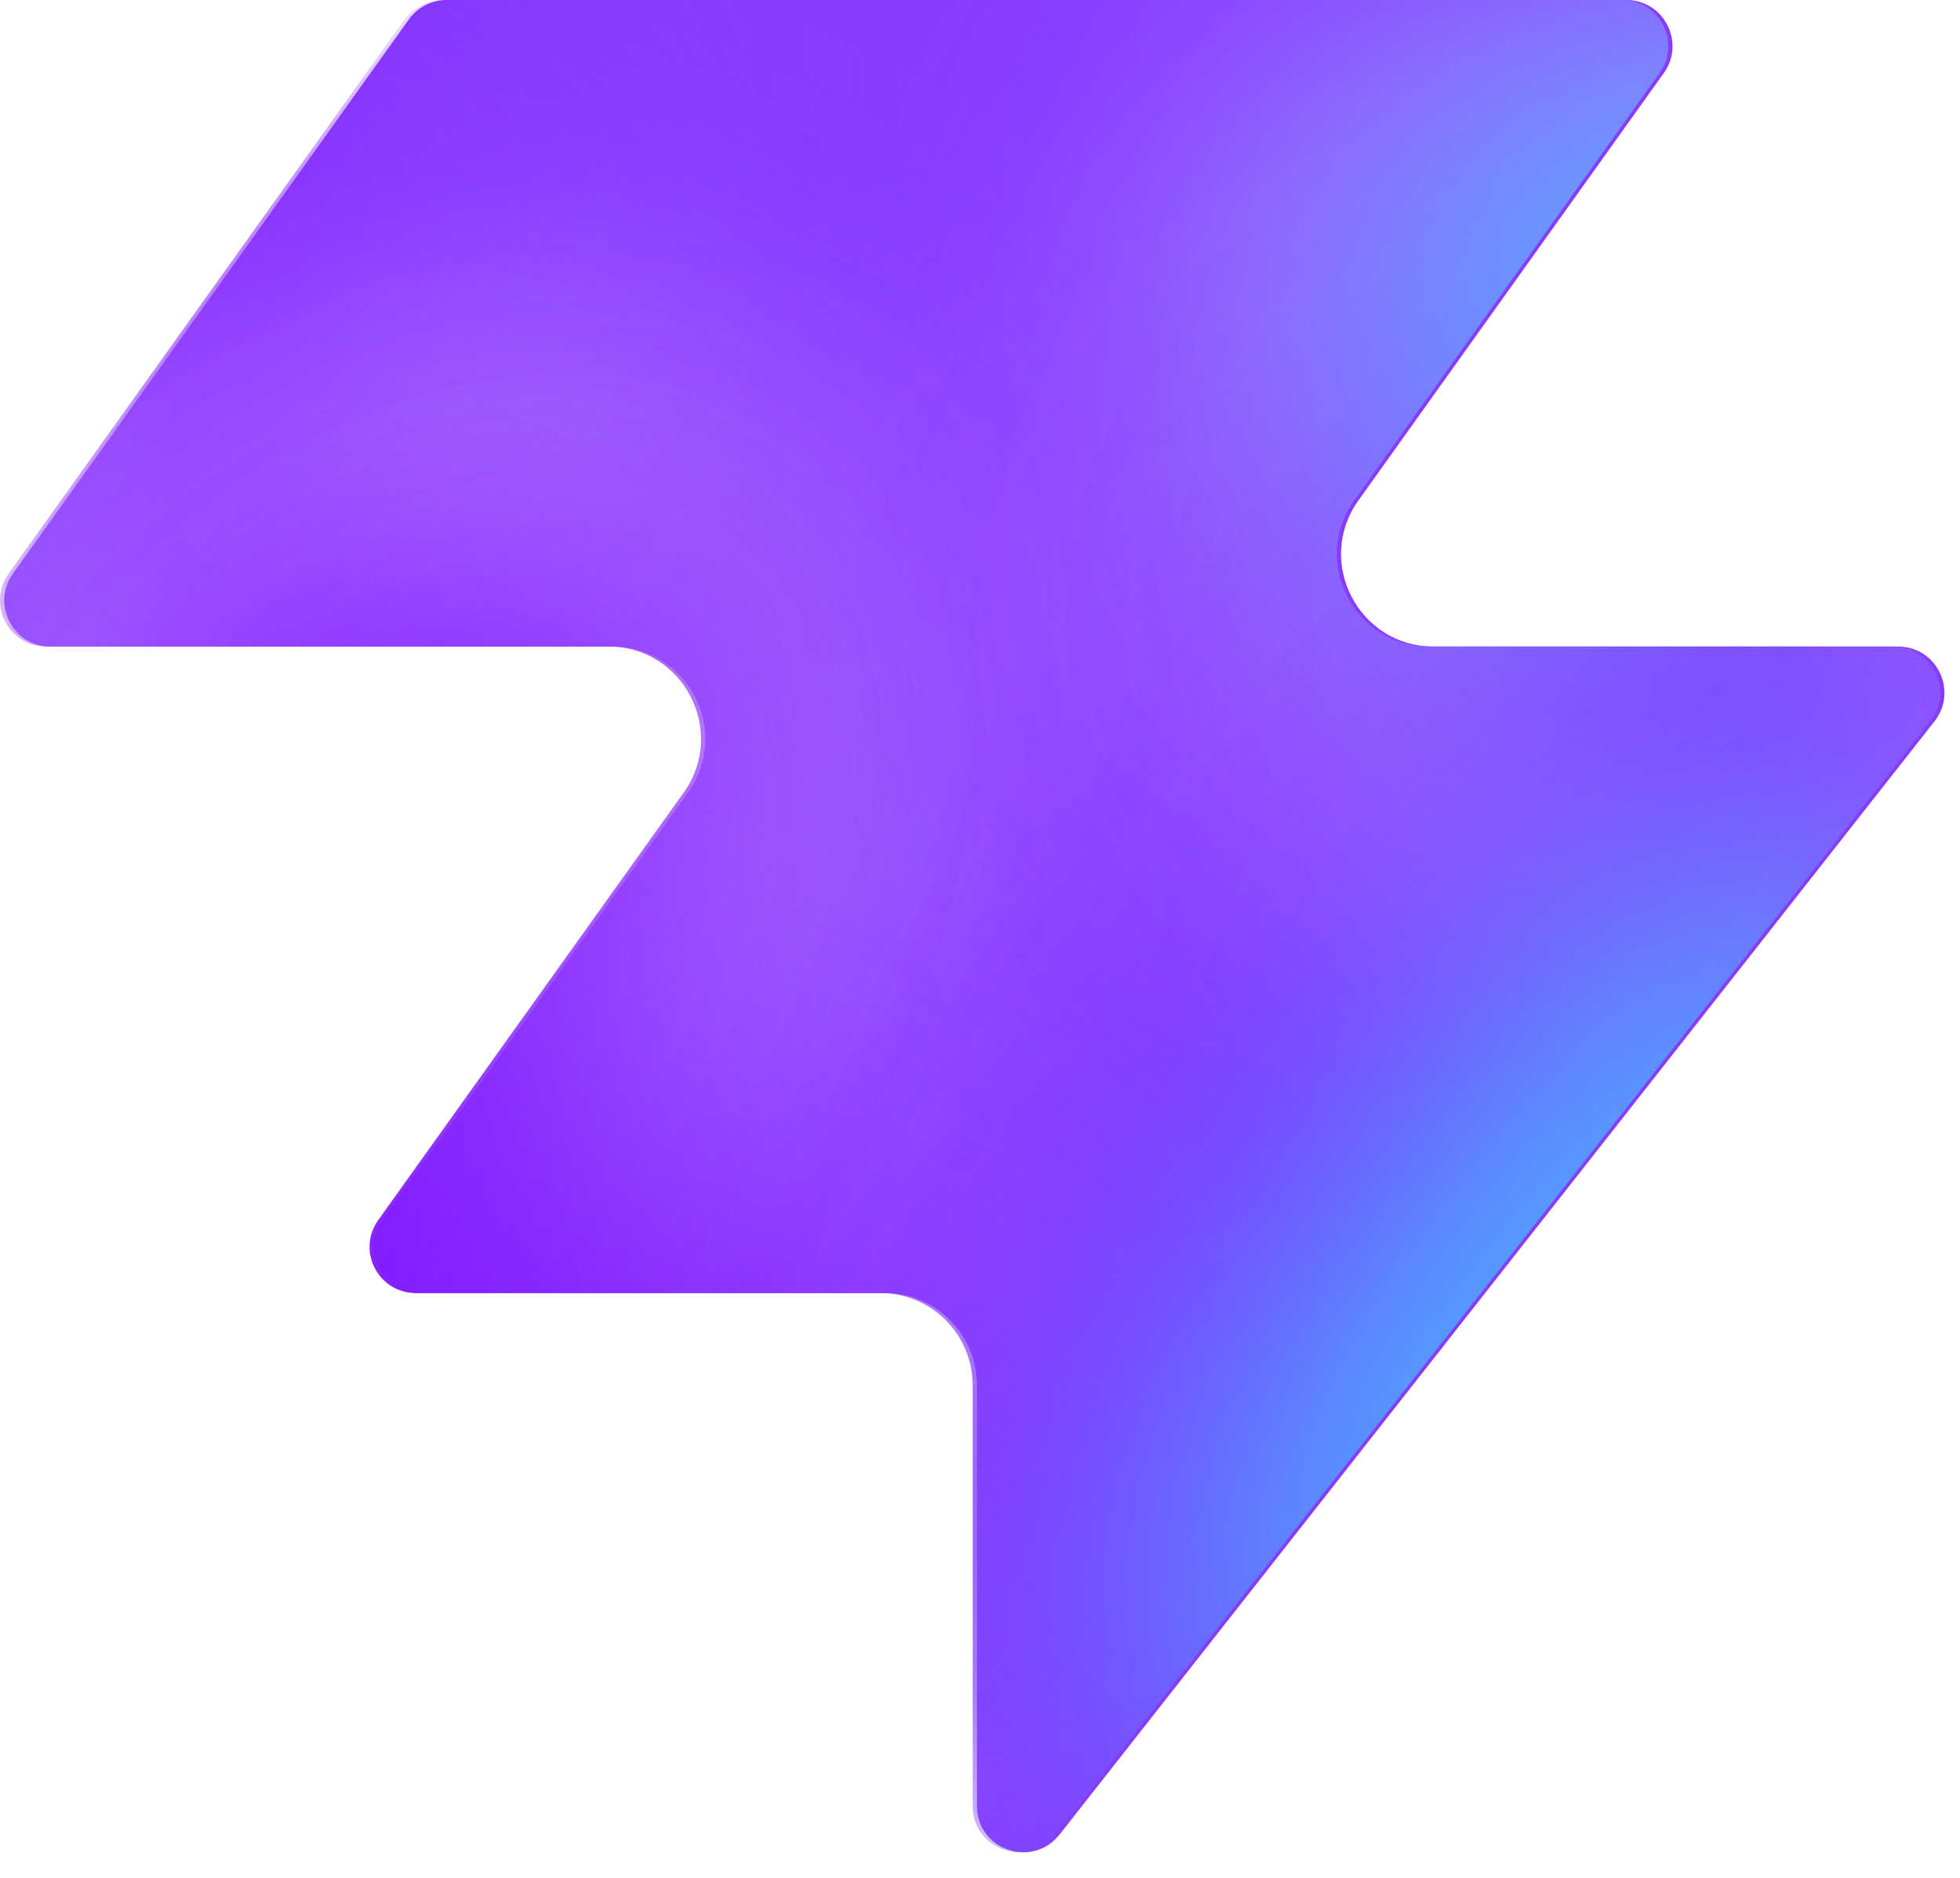
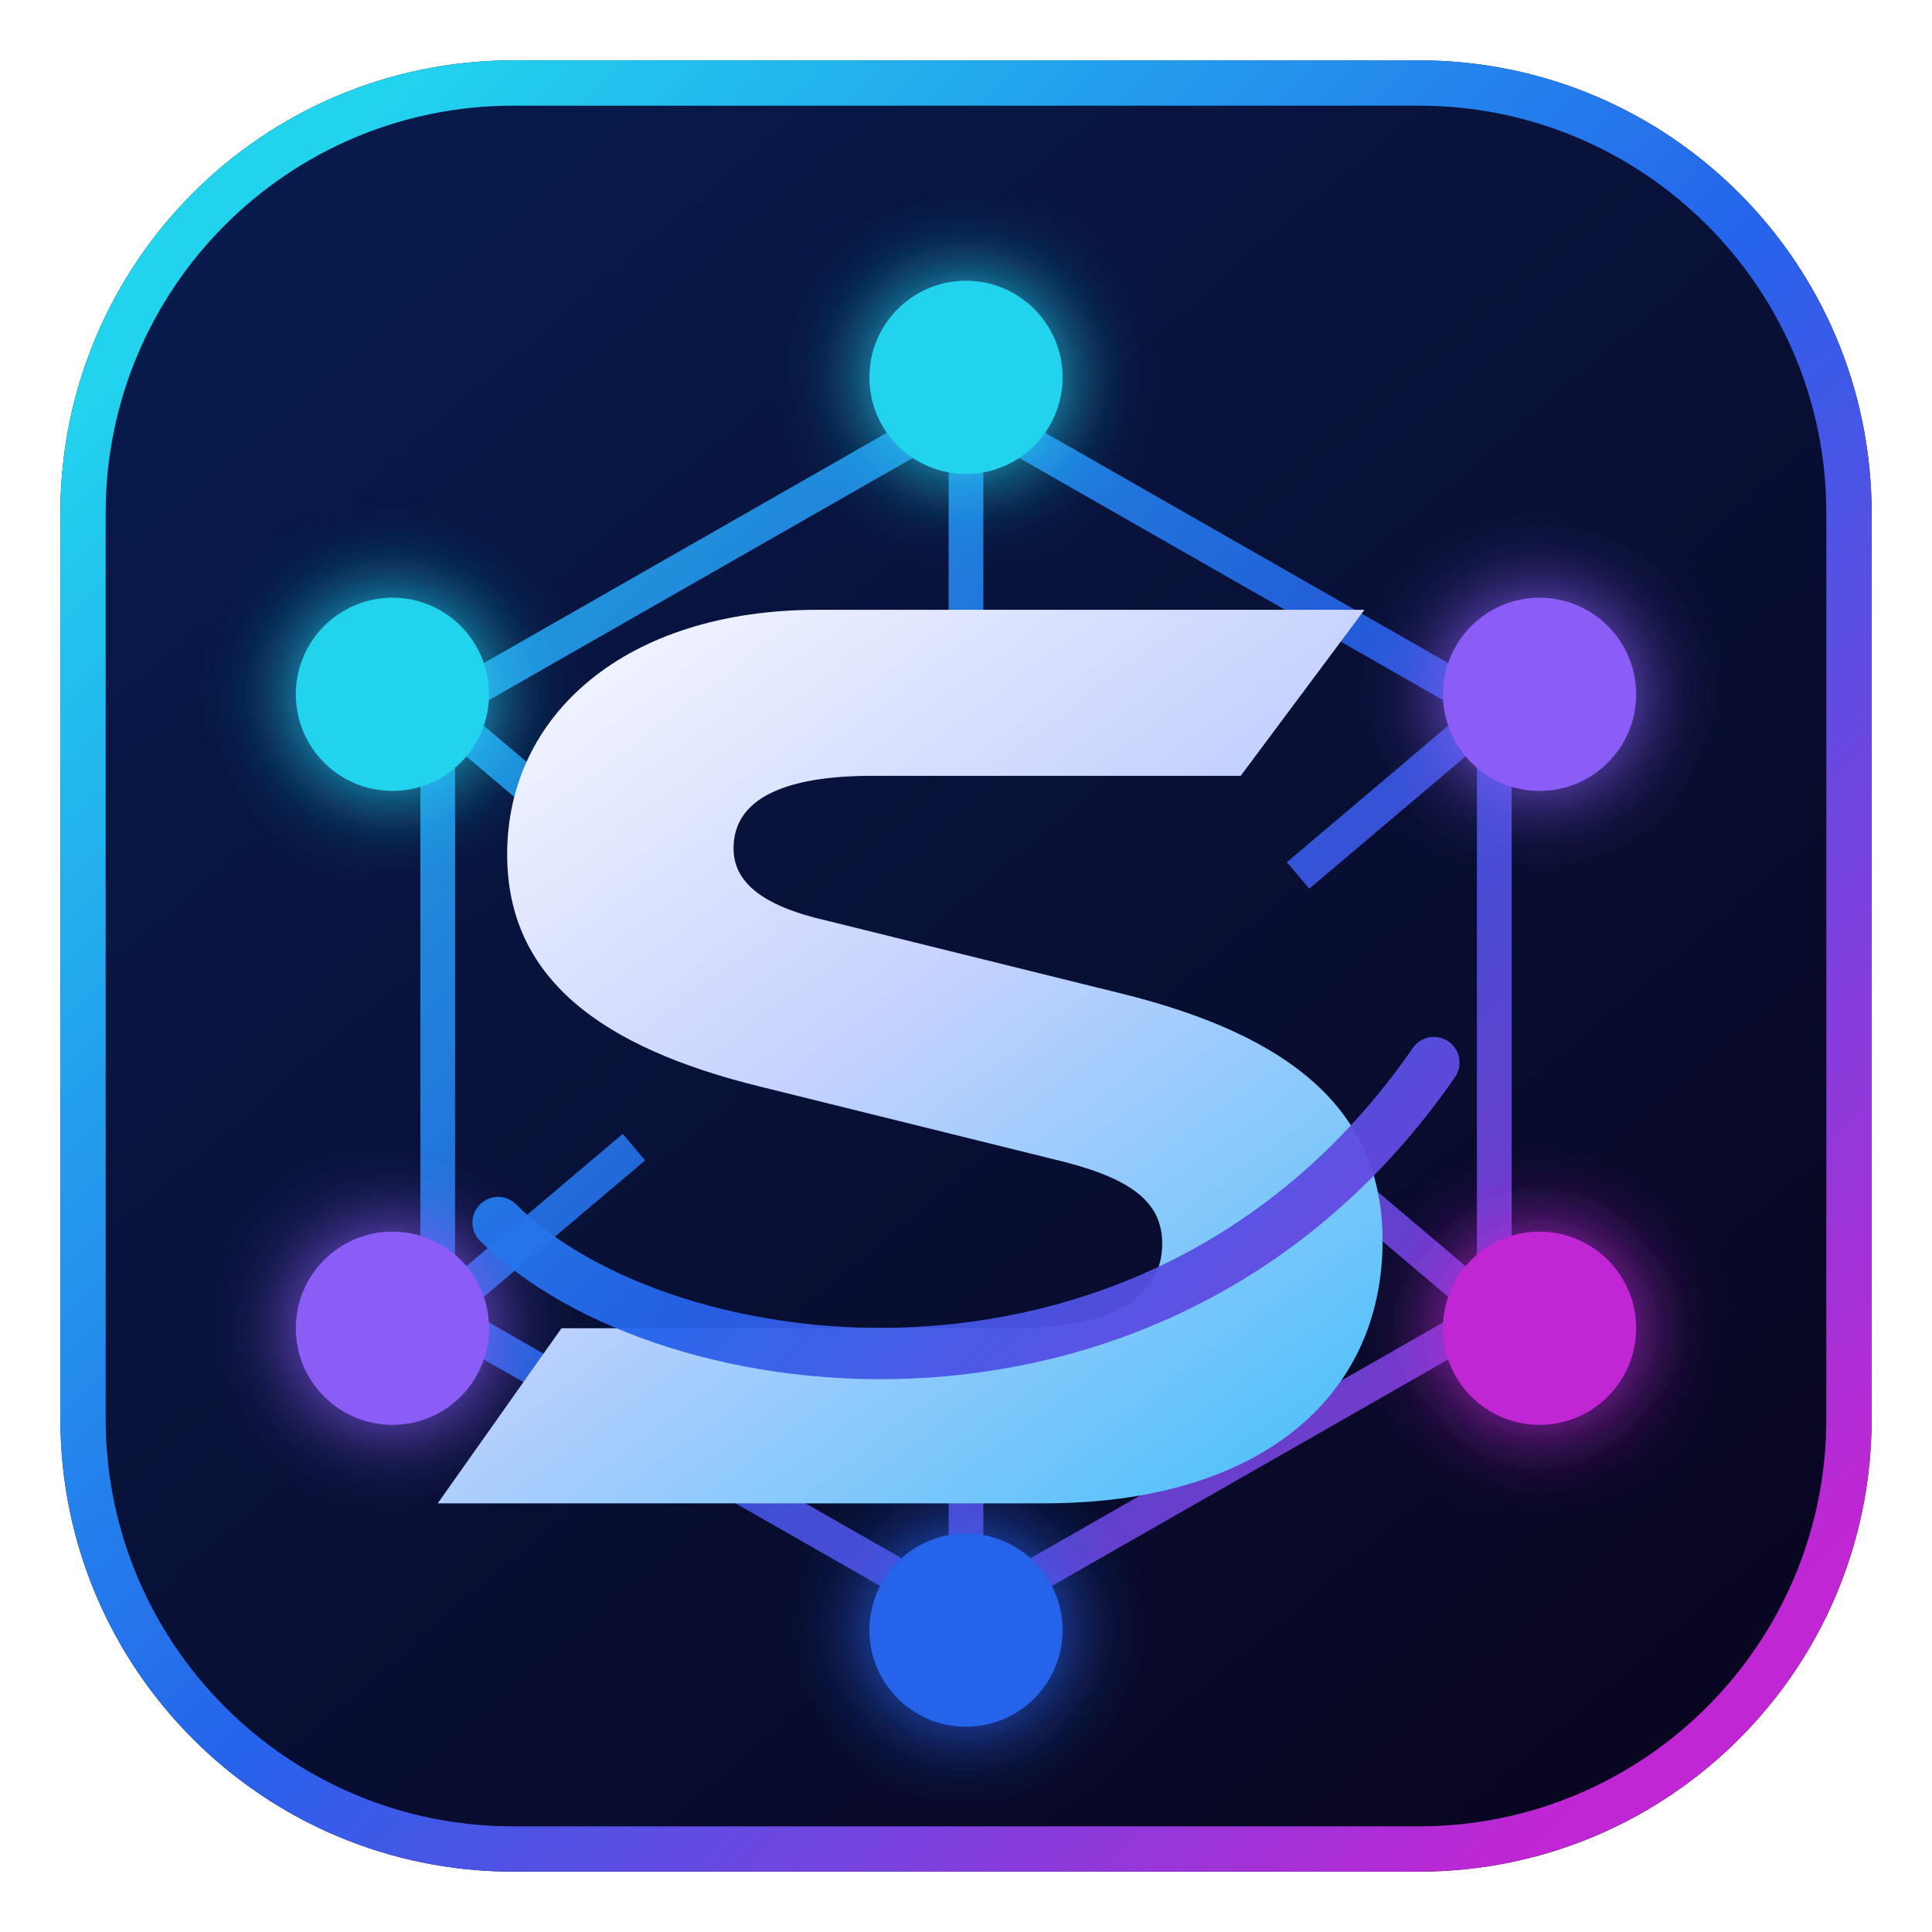
- <svg xmlns="http://www.w3.org/2000/svg" width="48" height="46" fill="none" viewBox="0 0 48 46">
-   <path fill="#863bff" d="M25.946 44.938c-.664.845-2.021.375-2.021-.698V33.937a2.26 2.26 0 0 0-2.262-2.262H10.287c-.92 0-1.456-1.04-.92-1.788l7.48-10.471c1.07-1.497 0-3.578-1.842-3.578H1.237c-.92 0-1.456-1.04-.92-1.788L10.013.474c.214-.297.556-.474.92-.474h28.894c.92 0 1.456 1.04.92 1.788l-7.48 10.471c-1.07 1.498 0 3.579 1.842 3.579h11.377c.943 0 1.473 1.088.89 1.83L25.947 44.94z" style="fill:#863bff;fill:color(display-p3 .525 .23 1);fill-opacity:1" />
-   <mask id="a" width="48" height="46" x="0" y="0" maskUnits="userSpaceOnUse" style="mask-type:alpha">
-     <path fill="#000" d="M25.842 44.938c-.664.844-2.021.375-2.021-.698V33.937a2.26 2.26 0 0 0-2.262-2.262H10.183c-.92 0-1.456-1.04-.92-1.788l7.48-10.471c1.07-1.498 0-3.579-1.842-3.579H1.133c-.92 0-1.456-1.04-.92-1.787L9.91.473c.214-.297.556-.474.92-.474h28.894c.92 0 1.456 1.04.92 1.788l-7.48 10.471c-1.07 1.498 0 3.578 1.842 3.578h11.377c.943 0 1.473 1.088.89 1.832L25.843 44.94z" style="fill:#000;fill-opacity:1" />
-   </mask>
-   <g mask="url(#a)">
-     <g filter="url(#b)">
-       <ellipse cx="5.508" cy="14.704" fill="#ede6ff" rx="5.508" ry="14.704" style="fill:#ede6ff;fill:color(display-p3 .927 .903 1);fill-opacity:1" transform="matrix(.00324 1 1 -.00324 -4.47 31.516)" />
-     </g>
-     <g filter="url(#c)">
-       <ellipse cx="10.399" cy="29.851" fill="#ede6ff" rx="10.399" ry="29.851" style="fill:#ede6ff;fill:color(display-p3 .927 .903 1);fill-opacity:1" transform="matrix(.00324 1 1 -.00324 -39.328 7.883)" />
-     </g>
-     <g filter="url(#d)">
-       <ellipse cx="5.508" cy="30.487" fill="#7e14ff" rx="5.508" ry="30.487" style="fill:#7e14ff;fill:color(display-p3 .492 .077 1);fill-opacity:1" transform="rotate(89.814 -25.913 -14.639)scale(1 -1)" />
-     </g>
-     <g filter="url(#e)">
-       <ellipse cx="5.508" cy="30.599" fill="#7e14ff" rx="5.508" ry="30.599" style="fill:#7e14ff;fill:color(display-p3 .492 .077 1);fill-opacity:1" transform="rotate(89.814 -32.644 -3.334)scale(1 -1)" />
-     </g>
-     <g filter="url(#f)">
-       <ellipse cx="5.508" cy="30.599" fill="#7e14ff" rx="5.508" ry="30.599" style="fill:#7e14ff;fill:color(display-p3 .492 .077 1);fill-opacity:1" transform="matrix(.00324 1 1 -.00324 -34.34 30.47)" />
-     </g>
-     <g filter="url(#g)">
-       <ellipse cx="14.072" cy="22.078" fill="#ede6ff" rx="14.072" ry="22.078" style="fill:#ede6ff;fill:color(display-p3 .927 .903 1);fill-opacity:1" transform="rotate(93.35 24.506 48.493)scale(-1 1)" />
-     </g>
-     <g filter="url(#h)">
-       <ellipse cx="3.47" cy="21.501" fill="#7e14ff" rx="3.47" ry="21.501" style="fill:#7e14ff;fill:color(display-p3 .492 .077 1);fill-opacity:1" transform="rotate(89.009 28.708 47.59)scale(-1 1)" />
-     </g>
-     <g filter="url(#i)">
-       <ellipse cx="3.47" cy="21.501" fill="#7e14ff" rx="3.47" ry="21.501" style="fill:#7e14ff;fill:color(display-p3 .492 .077 1);fill-opacity:1" transform="rotate(89.009 28.708 47.59)scale(-1 1)" />
-     </g>
-     <g filter="url(#j)">
-       <ellipse cx=".387" cy="8.972" fill="#7e14ff" rx="4.407" ry="29.108" style="fill:#7e14ff;fill:color(display-p3 .492 .077 1);fill-opacity:1" transform="rotate(39.51 .387 8.972)" />
-     </g>
-     <g filter="url(#k)">
-       <ellipse cx="47.523" cy="-6.092" fill="#7e14ff" rx="4.407" ry="29.108" style="fill:#7e14ff;fill:color(display-p3 .492 .077 1);fill-opacity:1" transform="rotate(37.892 47.523 -6.092)" />
-     </g>
-     <g filter="url(#l)">
-       <ellipse cx="41.412" cy="6.333" fill="#47bfff" rx="5.971" ry="9.665" style="fill:#47bfff;fill:color(display-p3 .28 .748 1);fill-opacity:1" transform="rotate(37.892 41.412 6.333)" />
-     </g>
-     <g filter="url(#m)">
-       <ellipse cx="-1.879" cy="38.332" fill="#7e14ff" rx="4.407" ry="29.108" style="fill:#7e14ff;fill:color(display-p3 .492 .077 1);fill-opacity:1" transform="rotate(37.892 -1.88 38.332)" />
-     </g>
-     <g filter="url(#n)">
-       <ellipse cx="-1.879" cy="38.332" fill="#7e14ff" rx="4.407" ry="29.108" style="fill:#7e14ff;fill:color(display-p3 .492 .077 1);fill-opacity:1" transform="rotate(37.892 -1.88 38.332)" />
-     </g>
-     <g filter="url(#o)">
-       <ellipse cx="35.651" cy="29.907" fill="#7e14ff" rx="4.407" ry="29.108" style="fill:#7e14ff;fill:color(display-p3 .492 .077 1);fill-opacity:1" transform="rotate(37.892 35.651 29.907)" />
-     </g>
-     <g filter="url(#p)">
-       <ellipse cx="38.418" cy="32.4" fill="#47bfff" rx="5.971" ry="15.297" style="fill:#47bfff;fill:color(display-p3 .28 .748 1);fill-opacity:1" transform="rotate(37.892 38.418 32.4)" />
-     </g>
-   </g>
+ <svg xmlns="http://www.w3.org/2000/svg" viewBox="0 0 64 64">
  <defs>
-     <filter id="b" width="60.045" height="41.654" x="-19.77" y="16.149" color-interpolation-filters="sRGB" filterUnits="userSpaceOnUse">
-       <feFlood flood-opacity="0" result="BackgroundImageFix" />
-       <feBlend in="SourceGraphic" in2="BackgroundImageFix" result="shape" />
-       <feGaussianBlur result="effect1_foregroundBlur_2002_17158" stdDeviation="7.659" />
-     </filter>
-     <filter id="c" width="90.34" height="51.437" x="-54.613" y="-7.533" color-interpolation-filters="sRGB" filterUnits="userSpaceOnUse">
-       <feFlood flood-opacity="0" result="BackgroundImageFix" />
-       <feBlend in="SourceGraphic" in2="BackgroundImageFix" result="shape" />
-       <feGaussianBlur result="effect1_foregroundBlur_2002_17158" stdDeviation="7.659" />
-     </filter>
-     <filter id="d" width="79.355" height="29.4" x="-49.64" y="2.03" color-interpolation-filters="sRGB" filterUnits="userSpaceOnUse">
-       <feFlood flood-opacity="0" result="BackgroundImageFix" />
-       <feBlend in="SourceGraphic" in2="BackgroundImageFix" result="shape" />
-       <feGaussianBlur result="effect1_foregroundBlur_2002_17158" stdDeviation="4.596" />
-     </filter>
-     <filter id="e" width="79.579" height="29.4" x="-45.045" y="20.029" color-interpolation-filters="sRGB" filterUnits="userSpaceOnUse">
-       <feFlood flood-opacity="0" result="BackgroundImageFix" />
-       <feBlend in="SourceGraphic" in2="BackgroundImageFix" result="shape" />
-       <feGaussianBlur result="effect1_foregroundBlur_2002_17158" stdDeviation="4.596" />
-     </filter>
-     <filter id="f" width="79.579" height="29.4" x="-43.513" y="21.178" color-interpolation-filters="sRGB" filterUnits="userSpaceOnUse">
-       <feFlood flood-opacity="0" result="BackgroundImageFix" />
-       <feBlend in="SourceGraphic" in2="BackgroundImageFix" result="shape" />
-       <feGaussianBlur result="effect1_foregroundBlur_2002_17158" stdDeviation="4.596" />
-     </filter>
-     <filter id="g" width="74.749" height="58.852" x="15.756" y="-17.901" color-interpolation-filters="sRGB" filterUnits="userSpaceOnUse">
-       <feFlood flood-opacity="0" result="BackgroundImageFix" />
-       <feBlend in="SourceGraphic" in2="BackgroundImageFix" result="shape" />
-       <feGaussianBlur result="effect1_foregroundBlur_2002_17158" stdDeviation="7.659" />
-     </filter>
-     <filter id="h" width="61.377" height="25.362" x="23.548" y="2.284" color-interpolation-filters="sRGB" filterUnits="userSpaceOnUse">
-       <feFlood flood-opacity="0" result="BackgroundImageFix" />
-       <feBlend in="SourceGraphic" in2="BackgroundImageFix" result="shape" />
-       <feGaussianBlur result="effect1_foregroundBlur_2002_17158" stdDeviation="4.596" />
-     </filter>
-     <filter id="i" width="61.377" height="25.362" x="23.548" y="2.284" color-interpolation-filters="sRGB" filterUnits="userSpaceOnUse">
-       <feFlood flood-opacity="0" result="BackgroundImageFix" />
-       <feBlend in="SourceGraphic" in2="BackgroundImageFix" result="shape" />
-       <feGaussianBlur result="effect1_foregroundBlur_2002_17158" stdDeviation="4.596" />
-     </filter>
-     <filter id="j" width="56.045" height="63.649" x="-27.636" y="-22.853" color-interpolation-filters="sRGB" filterUnits="userSpaceOnUse">
-       <feFlood flood-opacity="0" result="BackgroundImageFix" />
-       <feBlend in="SourceGraphic" in2="BackgroundImageFix" result="shape" />
-       <feGaussianBlur result="effect1_foregroundBlur_2002_17158" stdDeviation="4.596" />
-     </filter>
-     <filter id="k" width="54.814" height="64.646" x="20.116" y="-38.415" color-interpolation-filters="sRGB" filterUnits="userSpaceOnUse">
-       <feFlood flood-opacity="0" result="BackgroundImageFix" />
-       <feBlend in="SourceGraphic" in2="BackgroundImageFix" result="shape" />
-       <feGaussianBlur result="effect1_foregroundBlur_2002_17158" stdDeviation="4.596" />
-     </filter>
-     <filter id="l" width="33.541" height="35.313" x="24.641" y="-11.323" color-interpolation-filters="sRGB" filterUnits="userSpaceOnUse">
-       <feFlood flood-opacity="0" result="BackgroundImageFix" />
-       <feBlend in="SourceGraphic" in2="BackgroundImageFix" result="shape" />
-       <feGaussianBlur result="effect1_foregroundBlur_2002_17158" stdDeviation="4.596" />
-     </filter>
-     <filter id="m" width="54.814" height="64.646" x="-29.286" y="6.009" color-interpolation-filters="sRGB" filterUnits="userSpaceOnUse">
-       <feFlood flood-opacity="0" result="BackgroundImageFix" />
-       <feBlend in="SourceGraphic" in2="BackgroundImageFix" result="shape" />
-       <feGaussianBlur result="effect1_foregroundBlur_2002_17158" stdDeviation="4.596" />
-     </filter>
-     <filter id="n" width="54.814" height="64.646" x="-29.286" y="6.009" color-interpolation-filters="sRGB" filterUnits="userSpaceOnUse">
-       <feFlood flood-opacity="0" result="BackgroundImageFix" />
-       <feBlend in="SourceGraphic" in2="BackgroundImageFix" result="shape" />
-       <feGaussianBlur result="effect1_foregroundBlur_2002_17158" stdDeviation="4.596" />
-     </filter>
-     <filter id="o" width="54.814" height="64.646" x="8.244" y="-2.416" color-interpolation-filters="sRGB" filterUnits="userSpaceOnUse">
-       <feFlood flood-opacity="0" result="BackgroundImageFix" />
-       <feBlend in="SourceGraphic" in2="BackgroundImageFix" result="shape" />
-       <feGaussianBlur result="effect1_foregroundBlur_2002_17158" stdDeviation="4.596" />
-     </filter>
-     <filter id="p" width="39.409" height="43.623" x="18.713" y="10.588" color-interpolation-filters="sRGB" filterUnits="userSpaceOnUse">
-       <feFlood flood-opacity="0" result="BackgroundImageFix" />
-       <feBlend in="SourceGraphic" in2="BackgroundImageFix" result="shape" />
-       <feGaussianBlur result="effect1_foregroundBlur_2002_17158" stdDeviation="4.596" />
+     <linearGradient id="bg" x1="8" y1="4" x2="56" y2="60" gradientUnits="userSpaceOnUse">
+       <stop stop-color="#071B4D" />
+       <stop offset="1" stop-color="#09051F" />
+     </linearGradient>
+     <linearGradient id="neon" x1="8" y1="8" x2="56" y2="56" gradientUnits="userSpaceOnUse">
+       <stop stop-color="#22D3EE" />
+       <stop offset=".52" stop-color="#2563EB" />
+       <stop offset="1" stop-color="#C026D3" />
+     </linearGradient>
+     <linearGradient id="s" x1="20" y1="15" x2="47" y2="51" gradientUnits="userSpaceOnUse">
+       <stop stop-color="#FFFFFF" />
+       <stop offset=".45" stop-color="#C7D2FE" />
+       <stop offset="1" stop-color="#38BDF8" />
+     </linearGradient>
+     <filter id="glow" x="-50%" y="-50%" width="200%" height="200%">
+       <feGaussianBlur stdDeviation="1.4" result="b" />
+       <feMerge>
+         <feMergeNode in="b" />
+         <feMergeNode in="SourceGraphic" />
+       </feMerge>
    </filter>
  </defs>
+   <rect x="2" y="2" width="60" height="60" rx="15" fill="url(#bg)" />
+   <rect x="2.75" y="2.75" width="58.5" height="58.5" rx="14.25" fill="none" stroke="url(#neon)" stroke-width="1.5" />
+   <g fill="none" stroke="url(#neon)" stroke-width="1.15" opacity=".9">
+     <path d="M32 13.5L49.5 23.5L49.5 43.5L32 53.5L14.5 43.5L14.5 23.5Z" />
+     <path d="M32 13.5L32 21.5M49.5 23.5L43 29M49.5 43.5L43 38M32 53.5L32 45M14.5 43.5L21 38M14.5 23.5L21 29" />
+   </g>
+   <g filter="url(#glow)">
+     <circle cx="32" cy="12.5" r="3.2" fill="#22D3EE" />
+     <circle cx="51" cy="23" r="3.2" fill="#8B5CF6" />
+     <circle cx="51" cy="44" r="3.2" fill="#C026D3" />
+     <circle cx="32" cy="54" r="3.2" fill="#2563EB" />
+     <circle cx="13" cy="44" r="3.2" fill="#8B5CF6" />
+     <circle cx="13" cy="23" r="3.2" fill="#22D3EE" />
+   </g>
+   <path d="M45.2 20.2H27.1c-6.4 0-10.3 3.5-10.3 8.1            0 4.1 3.1 6.4 8.4 7.7l10.1 2.5c2.3.6 3.2 1.4 3.2 2.7            0 1.8-1.7 2.8-4.9 2.8H18.6l-4.1 5.8h20.1            c7.1 0 11.2-3.5 11.2-8.7 0-4.3-3-6.8-8.7-8.2l-9.7-2.4            c-2.2-.5-3.1-1.3-3.1-2.4 0-1.6 1.6-2.4 4.6-2.4h12.2z" fill="url(#s)" />
+   <path d="M16.5 40.5C22 46 38.5 48.2 47.5 35.2" fill="none" stroke="url(#neon)" stroke-width="1.7" stroke-linecap="round" opacity=".95" />
</svg>
